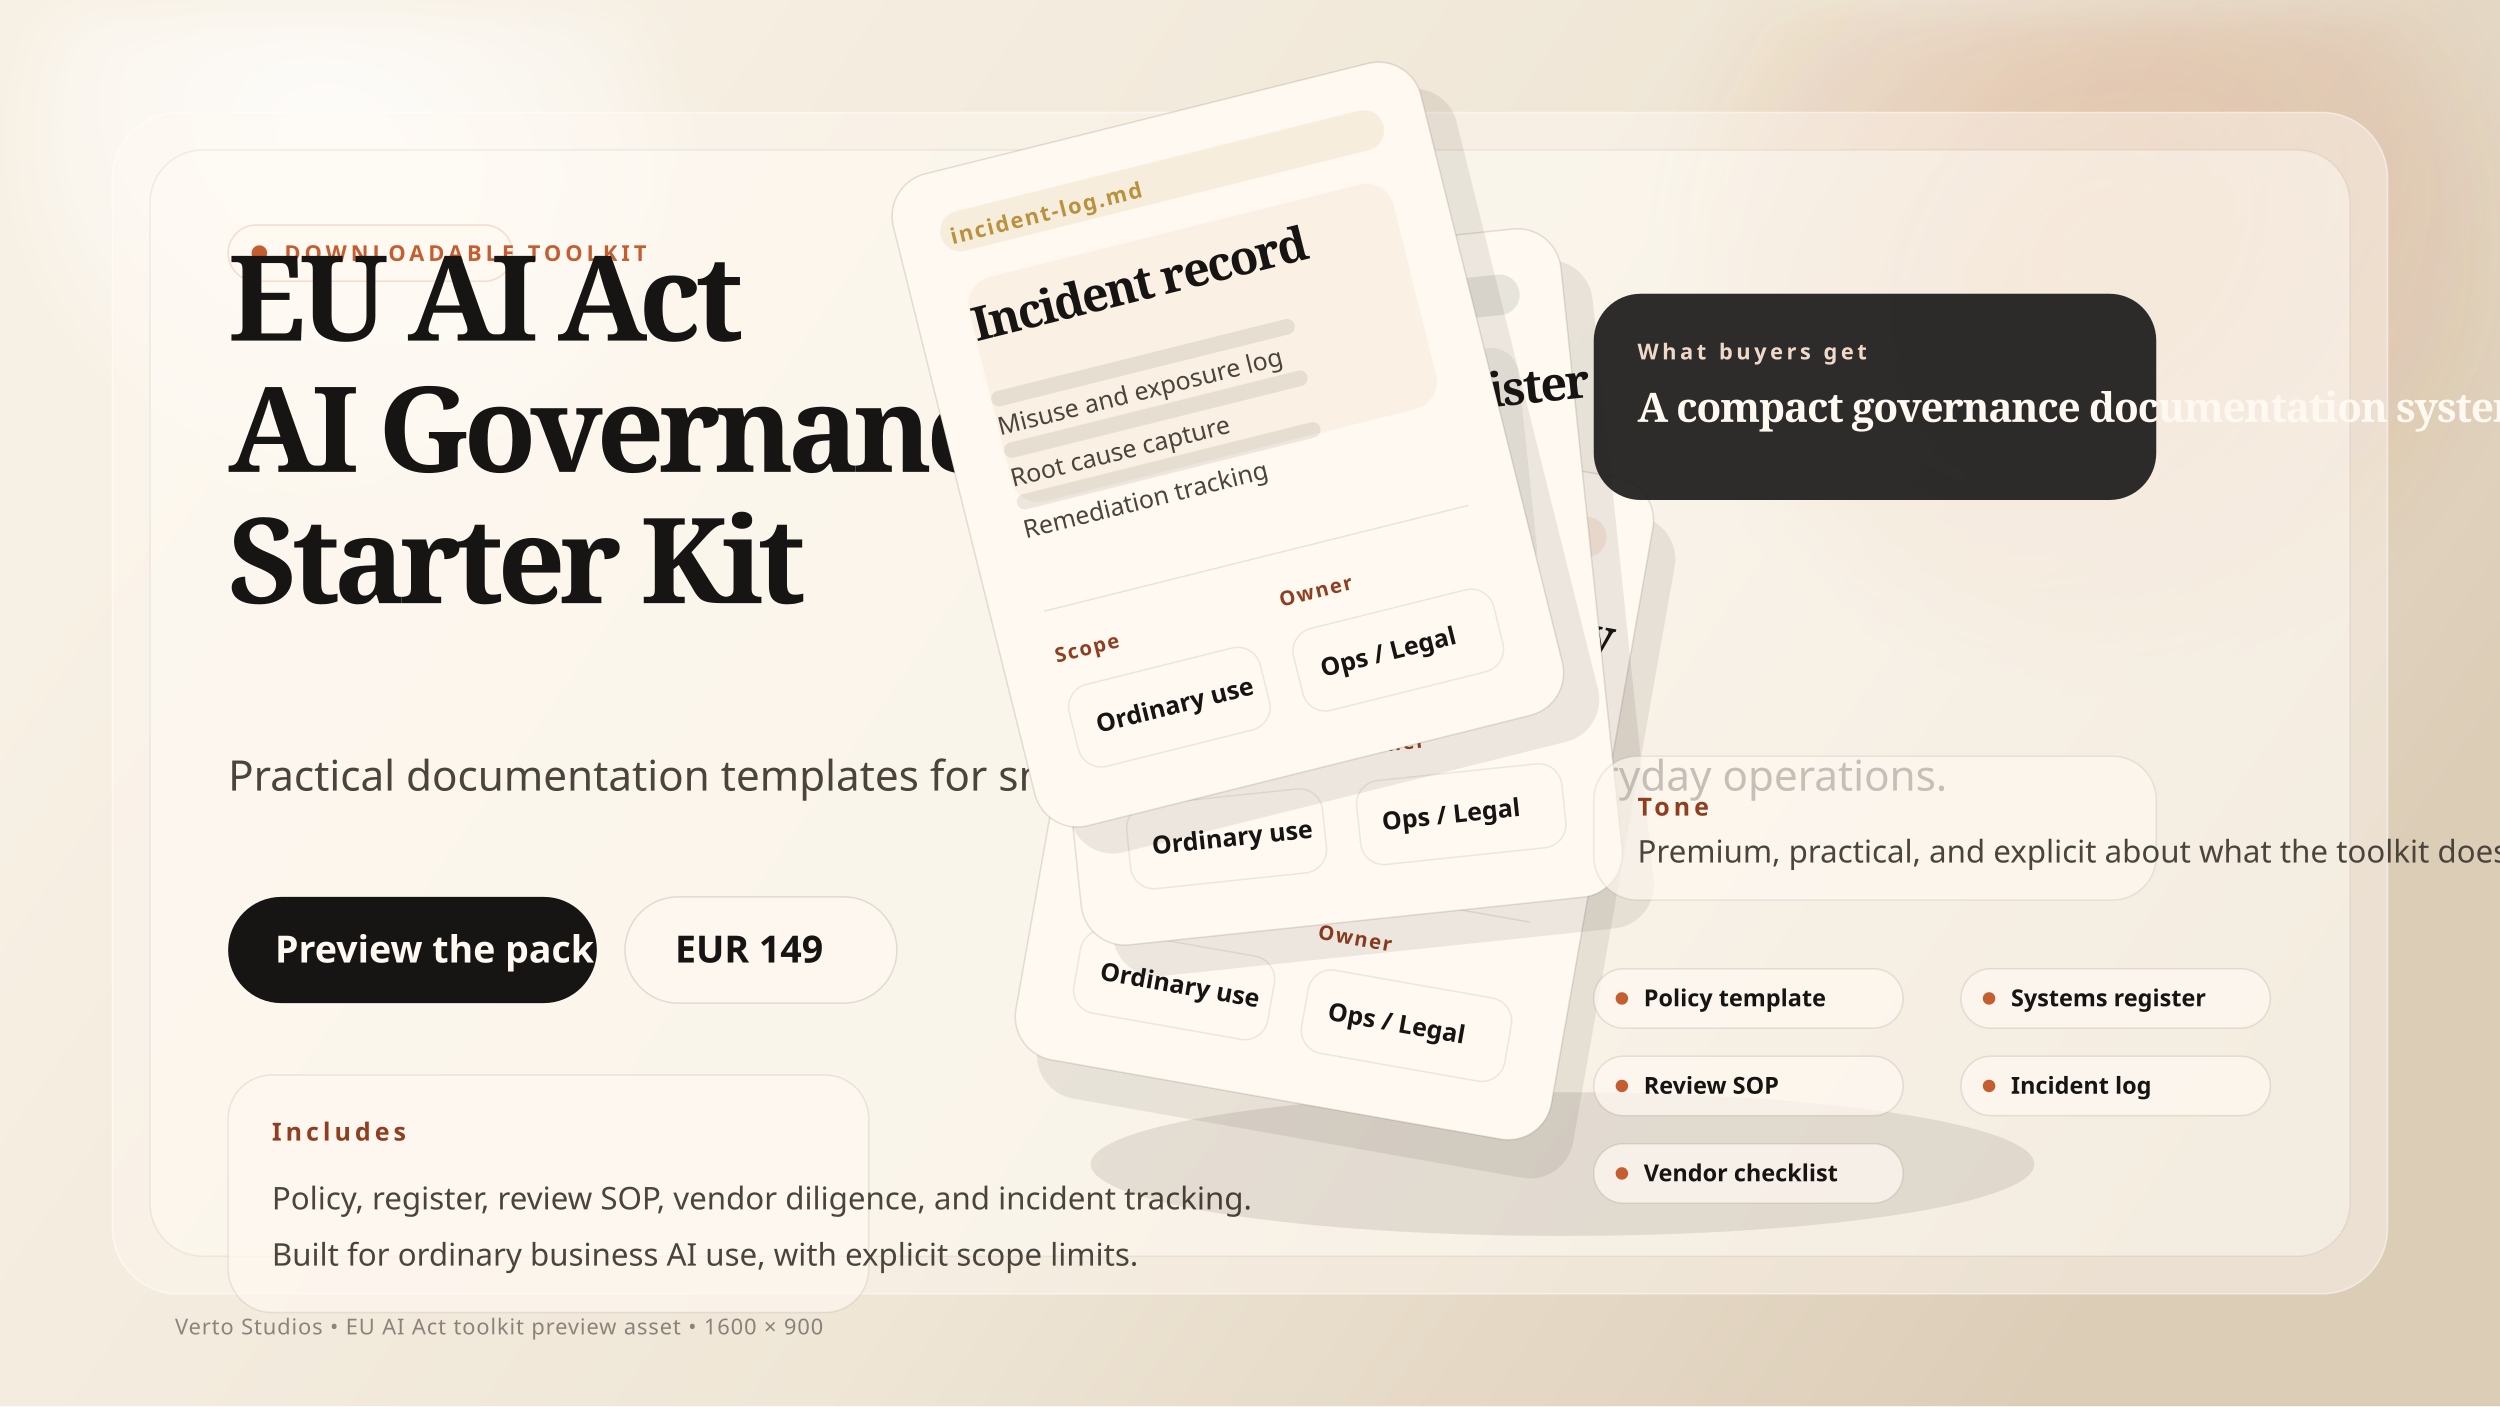
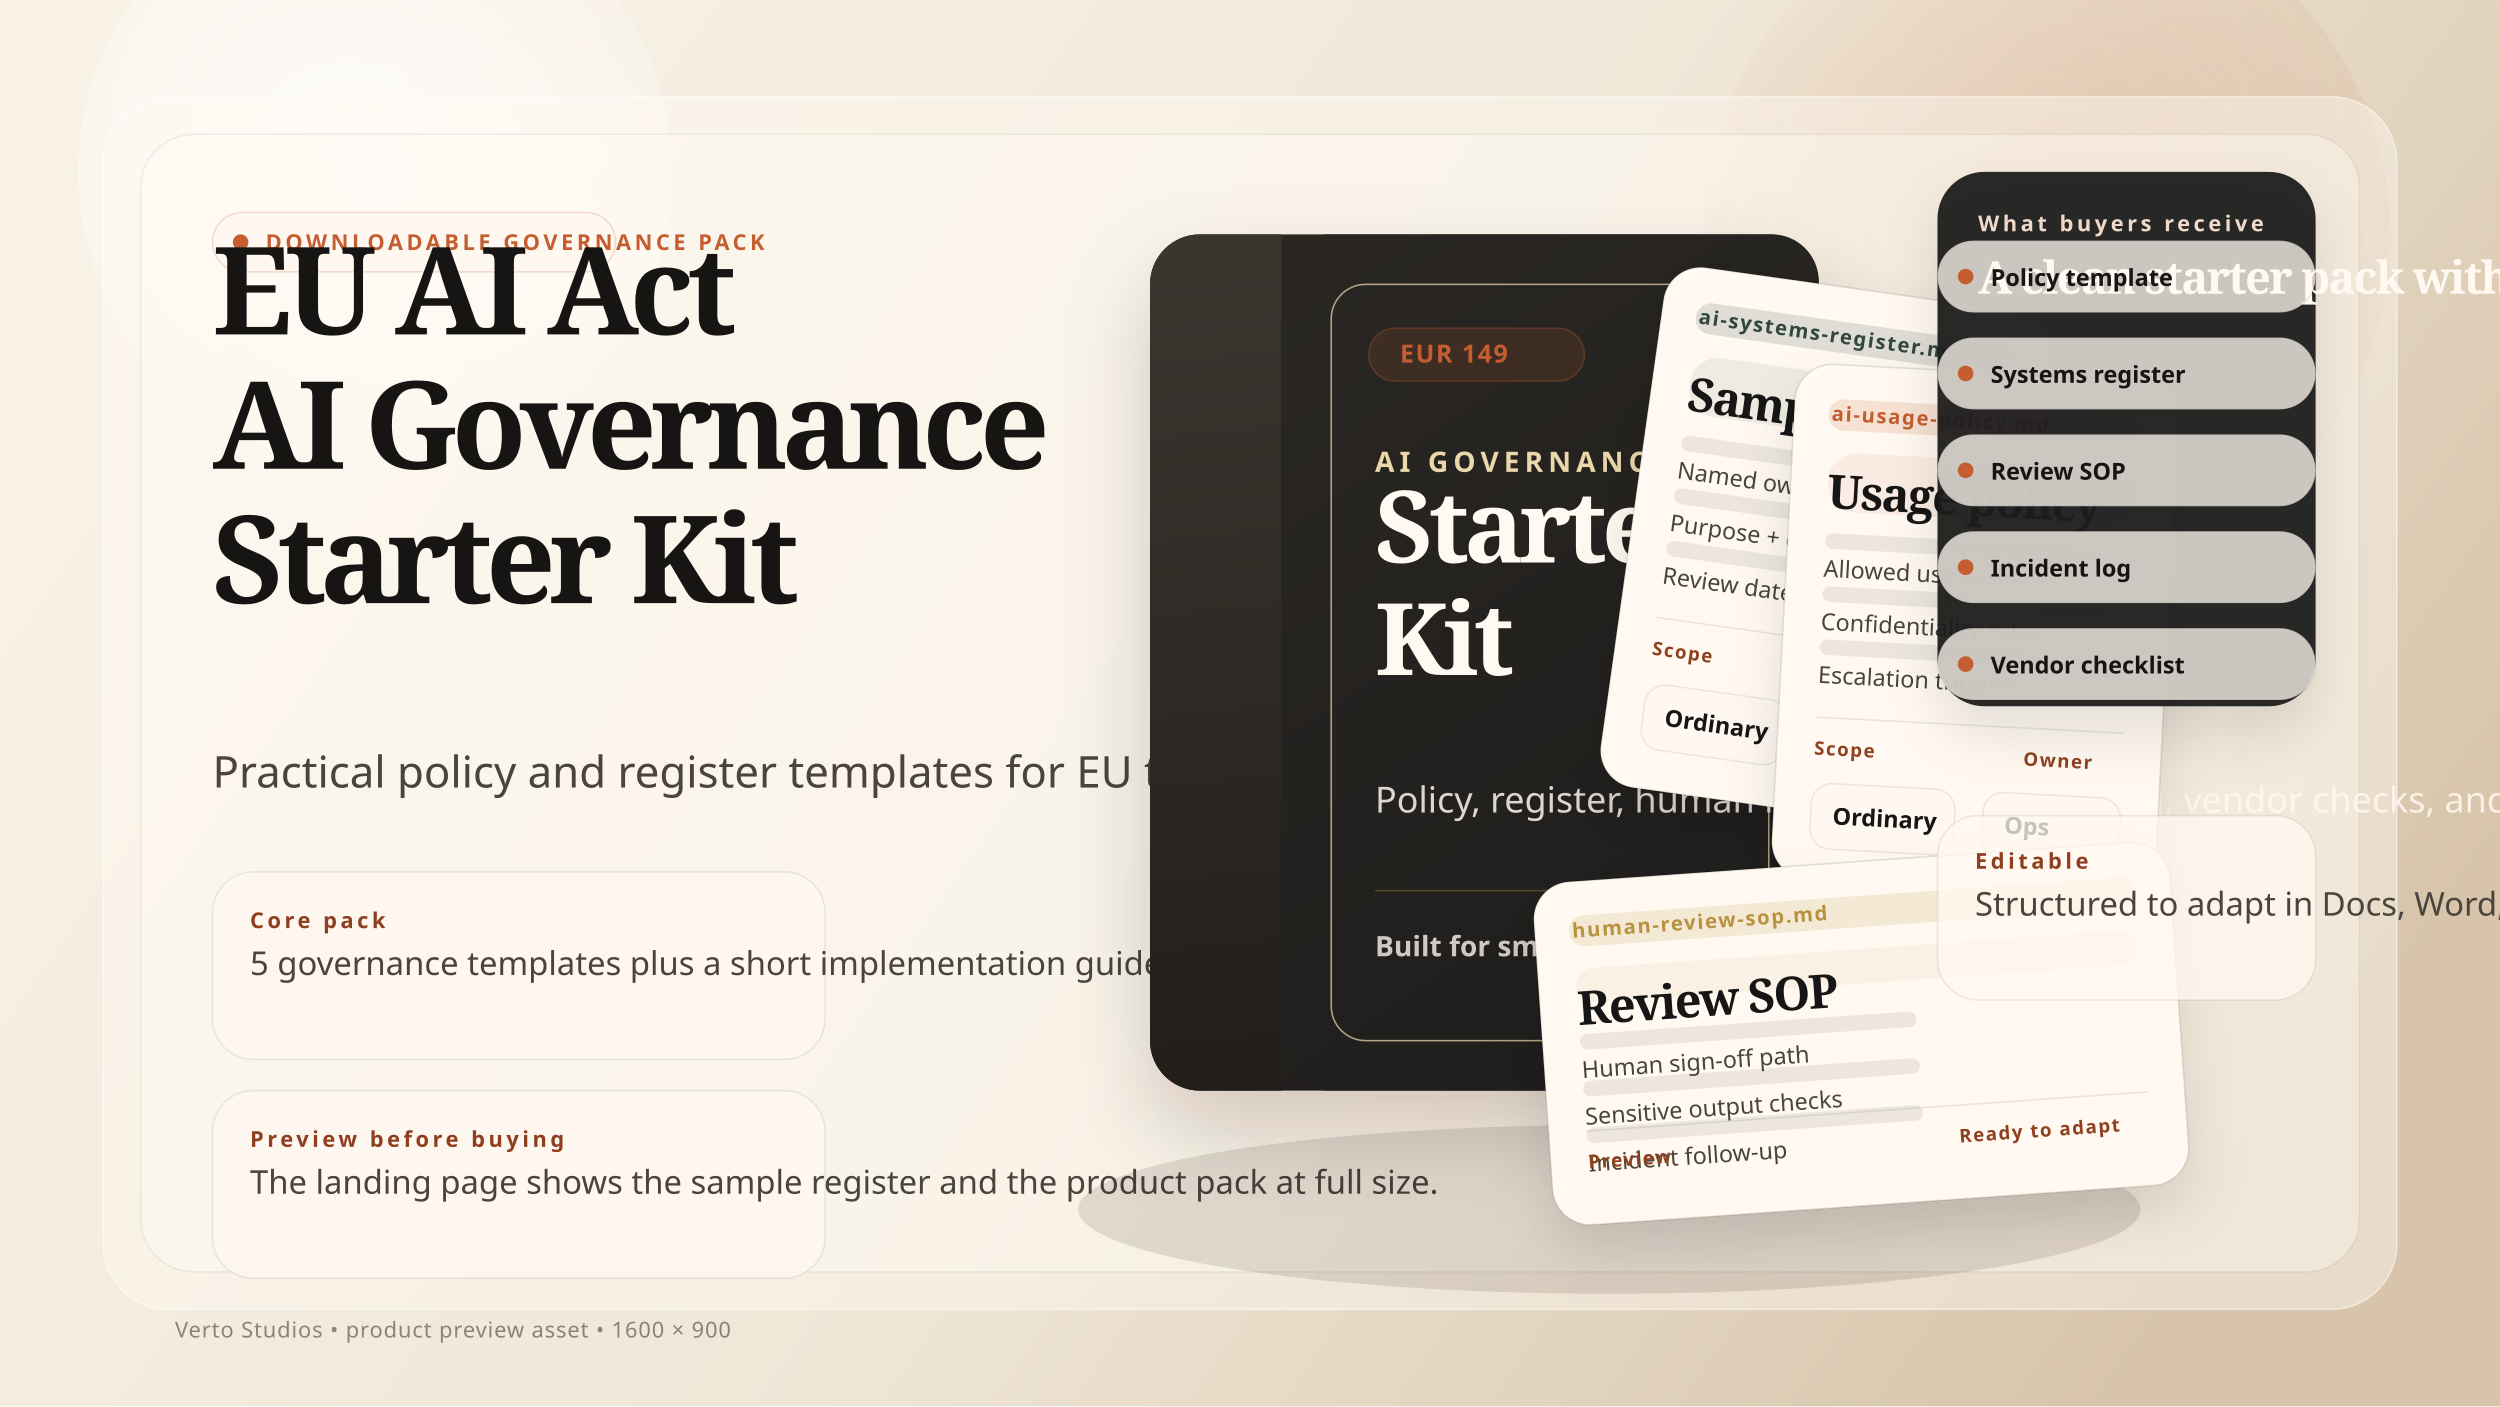
<svg xmlns="http://www.w3.org/2000/svg" width="1600" height="900" viewBox="0 0 1600 900" fill="none">
  <defs>
-     <linearGradient id="bgGradient" x1="240" y1="80" x2="1340" y2="840" gradientUnits="userSpaceOnUse">
-       <stop offset="0" stop-color="#F7F0E4" />
+     <linearGradient id="bgGradient" x1="220" y1="50" x2="1380" y2="860" gradientUnits="userSpaceOnUse">
+       <stop offset="0" stop-color="#f8f1e6" />
      <stop offset="0.52" stop-color="#efe6d6" />
-       <stop offset="1" stop-color="#dccdb7" />
+       <stop offset="1" stop-color="#d7c4aa" />
    </linearGradient>
-     <radialGradient id="haloOne" cx="0" cy="0" r="1" gradientUnits="userSpaceOnUse" gradientTransform="translate(1340 160) rotate(136) scale(420 320)">
-       <stop stop-color="rgba(196,93,47,0.22)" />
-       <stop offset="1" stop-color="rgba(196,93,47,0)" />
+     <linearGradient id="coverGradient" x1="780" y1="140" x2="1170" y2="730" gradientUnits="userSpaceOnUse">
+       <stop offset="0" stop-color="#2a2723" />
+       <stop offset="1" stop-color="#1d1c1b" />
+     </linearGradient>
+     <linearGradient id="spineGradient" x1="714" y1="180" x2="772" y2="720" gradientUnits="userSpaceOnUse">
+       <stop offset="0" stop-color="#3a352f" />
+       <stop offset="1" stop-color="#201d19" />
+     </linearGradient>
+     <radialGradient id="haloWarm" cx="0" cy="0" r="1" gradientUnits="userSpaceOnUse" gradientTransform="translate(1310 150) rotate(139) scale(360 280)">
+       <stop stop-color="#c45d2f" stop-opacity="0.17" />
+       <stop offset="1" stop-color="#c45d2f" stop-opacity="0" />
    </radialGradient>
-     <radialGradient id="haloTwo" cx="0" cy="0" r="1" gradientUnits="userSpaceOnUse" gradientTransform="translate(220 96) rotate(32) scale(360 260)">
-       <stop stop-color="rgba(255,255,255,0.82)" />
-       <stop offset="1" stop-color="rgba(255,255,255,0)" />
+     <radialGradient id="haloLight" cx="0" cy="0" r="1" gradientUnits="userSpaceOnUse" gradientTransform="translate(240 110) rotate(30) scale(320 250)">
+       <stop stop-color="#ffffff" stop-opacity="0.82" />
+       <stop offset="1" stop-color="#ffffff" stop-opacity="0" />
    </radialGradient>
-     <filter id="blurGlow" x="-20%" y="-20%" width="140%" height="140%">
-       <feGaussianBlur stdDeviation="20" />
+     <filter id="shadowLg" x="-20%" y="-20%" width="140%" height="160%">
+       <feDropShadow dx="0" dy="26" stdDeviation="28" flood-color="#261a10" flood-opacity="0.18" />
+     </filter>
+     <filter id="shadowSoft" x="-20%" y="-20%" width="150%" height="170%">
+       <feDropShadow dx="0" dy="18" stdDeviation="18" flood-color="#261a10" flood-opacity="0.12" />
    </filter>
  </defs>
  <rect width="1600" height="900" fill="url(#bgGradient)" />
-   <circle cx="1340" cy="160" r="250" fill="url(#haloOne)" filter="url(#blurGlow)" />
-   <circle cx="220" cy="96" r="200" fill="url(#haloTwo)" filter="url(#blurGlow)" />
-   <rect x="72" y="72" width="1456" height="756" rx="42" fill="rgba(255,249,241,0.44)" stroke="rgba(255,255,255,0.5)" />
-   <rect x="96" y="96" width="1408" height="708" rx="34" fill="rgba(255,252,246,0.42)" stroke="rgba(23,21,19,0.06)" />
-   <g transform="translate(146 144)">
-     <rect width="182" height="36" rx="18" fill="rgba(255,249,241,0.78)" stroke="rgba(196,93,47,0.18)" />
-     <circle cx="20" cy="18" r="5" fill="#c45d2f" />
-     <text x="36" y="23" class="eyebrow">DOWNLOADABLE TOOLKIT</text>
-   </g>
-   <g transform="translate(146 218)">
+   <circle cx="1310" cy="150" r="220" fill="url(#haloWarm)" />
+   <circle cx="240" cy="110" r="190" fill="url(#haloLight)" />
+   <rect x="66" y="62" width="1468" height="776" rx="42" fill="rgba(255,250,244,0.42)" stroke="rgba(255,255,255,0.52)" />
+   <rect x="90" y="86" width="1420" height="728" rx="34" fill="rgba(255,252,246,0.36)" stroke="rgba(23,21,19,0.06)" />
+   <g transform="translate(136 136)">
+     <rect width="258" height="38" rx="19" fill="rgba(255,249,241,0.84)" stroke="rgba(196,93,47,0.20)" />
+     <circle cx="18" cy="19" r="5" fill="#c45d2f" />
+     <text x="34" y="24" class="eyebrow">DOWNLOADABLE GOVERNANCE PACK</text>
+   </g>
+   <g transform="translate(136 214)">
    <text x="0" y="0" class="title">
      <tspan x="0" dy="0" class="title">EU AI Act</tspan>
-       <tspan x="0" dy="84" class="title">AI Governance</tspan>
-       <tspan x="0" dy="84" class="title">Starter Kit</tspan>
+       <tspan x="0" dy="86" class="title">AI Governance</tspan>
+       <tspan x="0" dy="86" class="title">Starter Kit</tspan>
    </text>
-     <text x="0" y="288" class="subtitle">Practical documentation templates for small EU teams using AI in everyday operations.</text>
-     <g transform="translate(0 356)">
-       <rect width="236" height="68" rx="34" fill="#171513" />
-       <text x="30" y="42" class="cta-primary">Preview the pack</text>
-       <rect x="254" width="174" height="68" rx="34" fill="rgba(255,249,241,0.64)" stroke="rgba(23,21,19,0.12)" />
-       <text x="286" y="42" class="cta-secondary">EUR 149</text>
-     </g>
-     <g transform="translate(0 470)">
-       <rect width="410" height="152" rx="28" fill="rgba(255,249,241,0.68)" stroke="rgba(23,21,19,0.08)" />
-       <text x="28" y="42" class="meta-label">Includes</text>
-       <text x="28" y="86" class="meta-copy">Policy, register, review SOP, vendor diligence, and incident tracking.</text>
-       <text x="28" y="122" class="meta-copy">Built for ordinary business AI use, with explicit scope limits.</text>
-     </g>
+     <text x="0" y="290" class="subtitle">Practical policy and register templates for EU teams already using AI in everyday operations.</text>
+   </g>
+   <g transform="translate(136 558)">
+     <rect width="392" height="120" rx="26" fill="rgba(255,249,241,0.72)" stroke="rgba(23,21,19,0.08)" />
+     <text x="24" y="36" class="meta-label">Core pack</text>
+     <text x="24" y="66" class="summary-copy">5 governance templates plus a short implementation guide for week-one rollout.</text>
+   </g>
+   <g transform="translate(136 698)">
+     <rect width="392" height="120" rx="26" fill="rgba(255,249,241,0.72)" stroke="rgba(23,21,19,0.08)" />
+     <text x="24" y="36" class="meta-label">Preview before buying</text>
+     <text x="24" y="66" class="summary-copy">The landing page shows the sample register and the product pack at full size.</text>
  </g>
  <g>
-     <ellipse cx="1000" cy="745" rx="302" ry="46" fill="rgba(36,24,12,0.10)" />
-     <g transform="translate(720 250) rotate(10)">
-       <rect x="18" y="22" width="348" height="430" rx="28" fill="rgba(36,24,12,0.08)" />
-       <rect width="348" height="430" rx="28" fill="#fff9f1" stroke="rgba(23,21,19,0.12)" />
-       <rect x="28" y="28" width="292" height="26" rx="13" fill="#c45d2f" opacity="0.12" />
-       <rect x="34" y="74" width="280" height="148" rx="18" fill="#c45d2f" opacity="0.08" />
-       <text x="34" y="48" class="doc-chip" fill="#c45d2f">AI-usage-policy.md</text>
-       <text x="34" y="112" class="doc-title">Internal AI use policy</text>
-       <g transform="translate(34 146)">
-         <rect width="200" height="10" rx="5" fill="rgba(23,21,19,0.08)" />
-         <text x="0" y="28" class="doc-copy">Approved uses</text>
-       </g>
-       <g transform="translate(34 180)">
-         <rect width="200" height="10" rx="5" fill="rgba(23,21,19,0.08)" />
-         <text x="0" y="28" class="doc-copy">Confidentiality boundaries</text>
-       </g>
-       <g transform="translate(34 214)">
-         <rect width="200" height="10" rx="5" fill="rgba(23,21,19,0.08)" />
-         <text x="0" y="28" class="doc-copy">Human review requirements</text>
-       </g>
-       <line x1="34" y1="290" x2="314" y2="290" stroke="rgba(23,21,19,0.09)" />
-       <text x="34" y="324" class="doc-micro">Scope</text>
-       <text x="182" y="324" class="doc-micro">Owner</text>
-       <rect x="34" y="342" width="126" height="54" rx="15" fill="rgba(255,249,241,0.8)" stroke="rgba(23,21,19,0.08)" />
-       <rect x="182" y="342" width="132" height="54" rx="15" fill="rgba(255,249,241,0.8)" stroke="rgba(23,21,19,0.08)" />
-       <text x="49" y="374" class="doc-data">Ordinary use</text>
-       <text x="197" y="374" class="doc-data">Ops / Legal</text>
-     </g>
-     <g transform="translate(650 180) rotate(-6)">
-       <rect x="18" y="22" width="348" height="430" rx="28" fill="rgba(36,24,12,0.08)" />
-       <rect width="348" height="430" rx="28" fill="#fff9f1" stroke="rgba(23,21,19,0.12)" />
-       <rect x="28" y="28" width="292" height="26" rx="13" fill="#31473f" opacity="0.12" />
-       <rect x="34" y="74" width="280" height="148" rx="18" fill="#31473f" opacity="0.08" />
-       <text x="34" y="48" class="doc-chip" fill="#31473f">ai-systems-register.md</text>
-       <text x="34" y="112" class="doc-title">Tool inventory register</text>
-       <g transform="translate(34 146)">
-         <rect width="200" height="10" rx="5" fill="rgba(23,21,19,0.08)" />
-         <text x="0" y="28" class="doc-copy">Owner and purpose</text>
-       </g>
-       <g transform="translate(34 180)">
-         <rect width="200" height="10" rx="5" fill="rgba(23,21,19,0.08)" />
-         <text x="0" y="28" class="doc-copy">Data sensitivity</text>
-       </g>
-       <g transform="translate(34 214)">
-         <rect width="200" height="10" rx="5" fill="rgba(23,21,19,0.08)" />
-         <text x="0" y="28" class="doc-copy">Review cadence</text>
-       </g>
-       <line x1="34" y1="290" x2="314" y2="290" stroke="rgba(23,21,19,0.09)" />
-       <text x="34" y="324" class="doc-micro">Scope</text>
-       <text x="182" y="324" class="doc-micro">Owner</text>
-       <rect x="34" y="342" width="126" height="54" rx="15" fill="rgba(255,249,241,0.8)" stroke="rgba(23,21,19,0.08)" />
-       <rect x="182" y="342" width="132" height="54" rx="15" fill="rgba(255,249,241,0.8)" stroke="rgba(23,21,19,0.08)" />
-       <text x="49" y="374" class="doc-data">Ordinary use</text>
-       <text x="197" y="374" class="doc-data">Ops / Legal</text>
-     </g>
-     <g transform="translate(565 118) rotate(-14)">
-       <rect x="18" y="22" width="348" height="430" rx="28" fill="rgba(36,24,12,0.08)" />
-       <rect width="348" height="430" rx="28" fill="#fff9f1" stroke="rgba(23,21,19,0.12)" />
-       <rect x="28" y="28" width="292" height="26" rx="13" fill="#b9923f" opacity="0.12" />
-       <rect x="34" y="74" width="280" height="148" rx="18" fill="#b9923f" opacity="0.08" />
-       <text x="34" y="48" class="doc-chip" fill="#b9923f">incident-log.md</text>
-       <text x="34" y="112" class="doc-title">Incident record</text>
-       <g transform="translate(34 146)">
-         <rect width="200" height="10" rx="5" fill="rgba(23,21,19,0.08)" />
-         <text x="0" y="28" class="doc-copy">Misuse and exposure log</text>
-       </g>
-       <g transform="translate(34 180)">
-         <rect width="200" height="10" rx="5" fill="rgba(23,21,19,0.08)" />
-         <text x="0" y="28" class="doc-copy">Root cause capture</text>
-       </g>
-       <g transform="translate(34 214)">
-         <rect width="200" height="10" rx="5" fill="rgba(23,21,19,0.08)" />
-         <text x="0" y="28" class="doc-copy">Remediation tracking</text>
-       </g>
-       <line x1="34" y1="290" x2="314" y2="290" stroke="rgba(23,21,19,0.09)" />
-       <text x="34" y="324" class="doc-micro">Scope</text>
-       <text x="182" y="324" class="doc-micro">Owner</text>
-       <rect x="34" y="342" width="126" height="54" rx="15" fill="rgba(255,249,241,0.8)" stroke="rgba(23,21,19,0.08)" />
-       <rect x="182" y="342" width="132" height="54" rx="15" fill="rgba(255,249,241,0.8)" stroke="rgba(23,21,19,0.08)" />
-       <text x="49" y="374" class="doc-data">Ordinary use</text>
-       <text x="197" y="374" class="doc-data">Ops / Legal</text>
-     </g>
-   </g>
-   <g transform="translate(1020 188)">
-     <rect width="360" height="132" rx="30" fill="rgba(29,28,27,0.92)" />
-     <text x="28" y="42" class="panel-label">What buyers get</text>
-     <text x="28" y="82" class="panel-copy">A compact governance documentation system for small EU teams already using AI.</text>
-   </g>
-   <g transform="translate(1020 620)">
-     <rect width="198" height="38" rx="19" fill="rgba(255,249,241,0.72)" stroke="rgba(23,21,19,0.1)" />
-     <circle cx="18" cy="19" r="4" fill="#c45d2f" />
-     <text x="32" y="24" class="badge-text">Policy template</text>
-   </g>
-   <g transform="translate(1255 620)">
-     <rect width="198" height="38" rx="19" fill="rgba(255,249,241,0.72)" stroke="rgba(23,21,19,0.1)" />
-     <circle cx="18" cy="19" r="4" fill="#c45d2f" />
-     <text x="32" y="24" class="badge-text">Systems register</text>
-   </g>
-   <g transform="translate(1020 676)">
-     <rect width="198" height="38" rx="19" fill="rgba(255,249,241,0.72)" stroke="rgba(23,21,19,0.1)" />
-     <circle cx="18" cy="19" r="4" fill="#c45d2f" />
-     <text x="32" y="24" class="badge-text">Review SOP</text>
-   </g>
-   <g transform="translate(1255 676)">
-     <rect width="198" height="38" rx="19" fill="rgba(255,249,241,0.72)" stroke="rgba(23,21,19,0.1)" />
-     <circle cx="18" cy="19" r="4" fill="#c45d2f" />
-     <text x="32" y="24" class="badge-text">Incident log</text>
-   </g>
-   <g transform="translate(1020 732)">
-     <rect width="198" height="38" rx="19" fill="rgba(255,249,241,0.72)" stroke="rgba(23,21,19,0.1)" />
-     <circle cx="18" cy="19" r="4" fill="#c45d2f" />
-     <text x="32" y="24" class="badge-text">Vendor checklist</text>
-   </g>
-   <g transform="translate(1020 484)">
-     <rect width="360" height="92" rx="28" fill="rgba(255,249,241,0.68)" stroke="rgba(23,21,19,0.08)" />
-     <text x="28" y="38" class="meta-label">Tone</text>
-     <text x="28" y="68" class="meta-copy">Premium, practical, and explicit about what the toolkit does not claim.</text>
-   </g>
-   <text x="112" y="854" class="footer-copy">Verto Studios • EU AI Act toolkit preview asset • 1600 × 900</text>
+     <ellipse cx="1030" cy="774" rx="340" ry="54" fill="rgba(36,24,12,0.12)" />
+     <rect x="736" y="150" width="428" height="548" rx="32" fill="url(#coverGradient)" filter="url(#shadowLg)" />
+     <path d="M736 182C736 164.327 750.327 150 768 150H820V698H768C750.327 698 736 683.673 736 666V182Z" fill="url(#spineGradient)" />
+     <rect x="820" y="150" width="344" height="548" rx="30" fill="url(#coverGradient)" />
+     <rect x="852" y="182" width="280" height="484" rx="22" fill="none" stroke="#ead8ab" stroke-opacity="0.72" />
+     <rect x="876" y="210" width="138" height="34" rx="17" fill="rgba(196,93,47,0.14)" stroke="rgba(196,93,47,0.30)" />
+     <text x="896" y="232" class="cover-chip">EUR 149</text>
+     <text x="880" y="302" class="cover-kicker">AI GOVERNANCE</text>
+     <text x="880" y="360" class="cover-title">
+       <tspan x="880" dy="0" class="cover-title">Starter</tspan>
+       <tspan x="880" dy="72" class="cover-title">Kit</tspan>
+     </text>
+     <text x="880" y="520" class="cover-copy">Policy, register, human review SOP, incident log, vendor checks, and implementation notes.</text>
+     <line x1="880" y1="570" x2="1108" y2="570" stroke="#b9923f" stroke-opacity="0.34" />
+     <text x="880" y="612" class="cover-footer">Built for small EU teams already using AI</text>
+   </g>
+   <g transform="translate(1068 168) rotate(8)" filter="url(#shadowSoft)">
+     <rect width="250" height="336" rx="24" fill="#fff9f1" stroke="rgba(23,21,19,0.12)" />
+     <rect x="22" y="22" width="206" height="20" rx="10" fill="#31473f" opacity="0.16" />
+     <rect x="24" y="56" width="202" height="38" rx="18" fill="#31473f" opacity="0.08" />
+     <text x="24" y="36" class="doc-chip" fill="#31473f">ai-systems-register.md</text>
+     <text x="24" y="92" class="doc-title">Sample register</text>
+     <g transform="translate(24 108)">
+       <rect width="180" height="10" rx="5" fill="rgba(23,21,19,0.08)" />
+       <text x="0" y="28" class="doc-copy">Named owner</text>
+     </g>
+     <g transform="translate(24 142)">
+       <rect width="180" height="10" rx="5" fill="rgba(23,21,19,0.08)" />
+       <text x="0" y="28" class="doc-copy">Purpose + data categories</text>
+     </g>
+     <g transform="translate(24 176)">
+       <rect width="180" height="10" rx="5" fill="rgba(23,21,19,0.08)" />
+       <text x="0" y="28" class="doc-copy">Review date + controls</text>
+     </g>
+     <line x1="24" y1="226" x2="226" y2="226" stroke="rgba(23,21,19,0.09)" />
+     <text x="24" y="250" class="doc-micro">Scope</text>
+     <text x="162" y="250" class="doc-micro">Owner</text>
+     <rect x="24" y="268" width="92" height="42" rx="13" fill="rgba(255,249,241,0.9)" stroke="rgba(23,21,19,0.08)" />
+     <rect x="138" y="268" width="88" height="42" rx="13" fill="rgba(255,249,241,0.9)" stroke="rgba(23,21,19,0.08)" />
+     <text x="38" y="294" class="doc-data">Ordinary</text>
+     <text x="152" y="294" class="doc-data">Ops</text>
+   </g>
+   <g transform="translate(1150 232) rotate(3)" filter="url(#shadowSoft)">
+     <rect width="246" height="330" rx="24" fill="#fff9f1" stroke="rgba(23,21,19,0.12)" />
+     <rect x="22" y="22" width="202" height="20" rx="10" fill="#c45d2f" opacity="0.16" />
+     <rect x="24" y="56" width="198" height="38" rx="18" fill="#c45d2f" opacity="0.08" />
+     <text x="24" y="36" class="doc-chip" fill="#c45d2f">ai-usage-policy.md</text>
+     <text x="24" y="92" class="doc-title">Usage policy</text>
+     <g transform="translate(24 108)">
+       <rect width="180" height="10" rx="5" fill="rgba(23,21,19,0.08)" />
+       <text x="0" y="28" class="doc-copy">Allowed use cases</text>
+     </g>
+     <g transform="translate(24 142)">
+       <rect width="180" height="10" rx="5" fill="rgba(23,21,19,0.08)" />
+       <text x="0" y="28" class="doc-copy">Confidentiality rules</text>
+     </g>
+     <g transform="translate(24 176)">
+       <rect width="180" height="10" rx="5" fill="rgba(23,21,19,0.08)" />
+       <text x="0" y="28" class="doc-copy">Escalation triggers</text>
+     </g>
+     <line x1="24" y1="226" x2="222" y2="226" stroke="rgba(23,21,19,0.09)" />
+     <text x="24" y="250" class="doc-micro">Scope</text>
+     <text x="158" y="250" class="doc-micro">Owner</text>
+     <rect x="24" y="268" width="92" height="42" rx="13" fill="rgba(255,249,241,0.9)" stroke="rgba(23,21,19,0.08)" />
+     <rect x="134" y="268" width="88" height="42" rx="13" fill="rgba(255,249,241,0.9)" stroke="rgba(23,21,19,0.08)" />
+     <text x="38" y="294" class="doc-data">Ordinary</text>
+     <text x="148" y="294" class="doc-data">Ops</text>
+   </g>
+   <g transform="translate(980 566) rotate(-4)" filter="url(#shadowSoft)">
+     <rect width="408" height="220" rx="24" fill="#fff9f1" stroke="rgba(23,21,19,0.12)" />
+     <rect x="22" y="22" width="364" height="20" rx="10" fill="#b9923f" opacity="0.16" />
+     <rect x="24" y="56" width="360" height="22" rx="11" fill="#b9923f" opacity="0.08" />
+     <text x="24" y="36" class="doc-chip" fill="#b9923f">human-review-sop.md</text>
+     <text x="24" y="92" class="doc-title">Review SOP</text>
+     <g transform="translate(24 98)">
+       <rect width="216" height="10" rx="5" fill="rgba(23,21,19,0.08)" />
+       <text x="0" y="28" class="doc-copy">Human sign-off path</text>
+     </g>
+     <g transform="translate(24 128)">
+       <rect width="216" height="10" rx="5" fill="rgba(23,21,19,0.08)" />
+       <text x="0" y="28" class="doc-copy">Sensitive output checks</text>
+     </g>
+     <g transform="translate(24 158)">
+       <rect width="216" height="10" rx="5" fill="rgba(23,21,19,0.08)" />
+       <text x="0" y="28" class="doc-copy">Incident follow-up</text>
+     </g>
+     <line x1="24" y1="160" x2="384" y2="160" stroke="rgba(23,21,19,0.09)" />
+     <text x="24" y="184" class="doc-micro">Preview</text>
+     <text x="262" y="184" class="doc-micro">Ready to adapt</text>
+   </g>
+   <g transform="translate(1240 110)">
+     <rect width="242" height="342" rx="30" fill="rgba(29,28,27,0.94)" filter="url(#shadowSoft)" />
+     <text x="26" y="38" class="panel-label">What buyers receive</text>
+     <text x="26" y="78" class="panel-copy">A clean starter pack with policy, systems register, human review SOP, incident log, vendor checklist, and a short implementation guide.</text>
+   </g>
+   <g transform="translate(1240 154)">
+     <rect width="242" height="46" rx="23" fill="rgba(255,249,241,0.76)" stroke="rgba(23,21,19,0.10)" />
+     <circle cx="18" cy="23" r="5" fill="#c45d2f" />
+     <text x="34" y="29" class="badge-text">Policy template</text>
+   </g>
+   <g transform="translate(1240 216)">
+     <rect width="242" height="46" rx="23" fill="rgba(255,249,241,0.76)" stroke="rgba(23,21,19,0.10)" />
+     <circle cx="18" cy="23" r="5" fill="#c45d2f" />
+     <text x="34" y="29" class="badge-text">Systems register</text>
+   </g>
+   <g transform="translate(1240 278)">
+     <rect width="242" height="46" rx="23" fill="rgba(255,249,241,0.76)" stroke="rgba(23,21,19,0.10)" />
+     <circle cx="18" cy="23" r="5" fill="#c45d2f" />
+     <text x="34" y="29" class="badge-text">Review SOP</text>
+   </g>
+   <g transform="translate(1240 340)">
+     <rect width="242" height="46" rx="23" fill="rgba(255,249,241,0.76)" stroke="rgba(23,21,19,0.10)" />
+     <circle cx="18" cy="23" r="5" fill="#c45d2f" />
+     <text x="34" y="29" class="badge-text">Incident log</text>
+   </g>
+   <g transform="translate(1240 402)">
+     <rect width="242" height="46" rx="23" fill="rgba(255,249,241,0.76)" stroke="rgba(23,21,19,0.10)" />
+     <circle cx="18" cy="23" r="5" fill="#c45d2f" />
+     <text x="34" y="29" class="badge-text">Vendor checklist</text>
+   </g>
+   <g transform="translate(1240 522)">
+     <rect width="242" height="118" rx="26" fill="rgba(255,249,241,0.76)" stroke="rgba(23,21,19,0.08)" />
+     <text x="24" y="34" class="meta-label">Editable</text>
+     <text x="24" y="64" class="summary-copy">Structured to adapt in Docs, Word, Notion, Excel, or Sheets.</text>
+   </g>
+   <text x="112" y="856" class="footer-copy">Verto Studios • product preview asset • 1600 × 900</text>
  <style>
    .eyebrow {
-       font-family: sans-serif;
+       font-family: Verdana, sans-serif;
      font-size: 14px;
      font-weight: 700;
-       letter-spacing: 0.18em;
+       letter-spacing: 0.16em;
      fill: #c45d2f;
    }
    .title {
-       font-family: serif;
-       font-size: 76px;
-       font-weight: 700;
-       letter-spacing: -0.05em;
+       font-family: Georgia, serif;
+       font-size: 78px;
+       font-weight: 700;
+       letter-spacing: -0.055em;
      fill: #171513;
    }
    .subtitle {
-       font-family: sans-serif;
-       font-size: 27px;
+       font-family: Verdana, sans-serif;
+       font-size: 28px;
      font-weight: 500;
      fill: #4a443c;
    }
-     .cta-primary {
-       font-family: sans-serif;
-       font-size: 24px;
-       font-weight: 700;
-       fill: #fff9f1;
-     }
-     .cta-secondary {
-       font-family: sans-serif;
-       font-size: 24px;
-       font-weight: 700;
-       fill: #171513;
-     }
    .meta-label {
-       font-family: sans-serif;
-       font-size: 16px;
+       font-family: Verdana, sans-serif;
+       font-size: 14px;
      font-weight: 700;
      letter-spacing: 0.16em;
      text-transform: uppercase;
      fill: #8f3f1f;
    }
-     .meta-copy {
-       font-family: sans-serif;
-       font-size: 20px;
+     .summary-copy {
+       font-family: Verdana, sans-serif;
+       font-size: 21px;
      font-weight: 500;
      fill: #4a443c;
    }
+     .cover-chip {
+       font-family: Verdana, sans-serif;
+       font-size: 16px;
+       font-weight: 700;
+       letter-spacing: 0.06em;
+       fill: #c45d2f;
+     }
+     .cover-kicker {
+       font-family: Verdana, sans-serif;
+       font-size: 18px;
+       font-weight: 700;
+       letter-spacing: 0.18em;
+       fill: #ead8ab;
+     }
+     .cover-title {
+       font-family: Georgia, serif;
+       font-size: 64px;
+       font-weight: 700;
+       letter-spacing: -0.05em;
+       fill: #fff9f1;
+     }
+     .cover-copy {
+       font-family: Verdana, sans-serif;
+       font-size: 23px;
+       font-weight: 500;
+       fill: rgba(255,249,241,0.84);
+     }
+     .cover-footer {
+       font-family: Verdana, sans-serif;
+       font-size: 18px;
+       font-weight: 600;
+       fill: rgba(255,249,241,0.78);
+     }
    .panel-label {
-       font-family: sans-serif;
+       font-family: Verdana, sans-serif;
      font-size: 14px;
      font-weight: 700;
      letter-spacing: 0.16em;
      text-transform: uppercase;
-       fill: #F0D9C9;
+       fill: #f0d9c9;
    }
    .panel-copy {
-       font-family: serif;
-       font-size: 26px;
+       font-family: Georgia, serif;
+       font-size: 29px;
      font-weight: 600;
-       letter-spacing: -0.03em;
+       letter-spacing: -0.04em;
      fill: #fff9f1;
    }
    .badge-text {
-       font-family: sans-serif;
+       font-family: Verdana, sans-serif;
+       font-size: 15px;
+       font-weight: 700;
+       fill: #171513;
+     }
+     .doc-chip {
+       font-family: Verdana, sans-serif;
+       font-size: 13px;
+       font-weight: 700;
+       letter-spacing: 0.08em;
+     }
+     .doc-title {
+       font-family: Georgia, serif;
+       font-size: 30px;
+       font-weight: 700;
+       letter-spacing: -0.04em;
+       fill: #171513;
+     }
+     .doc-copy {
+       font-family: Verdana, sans-serif;
+       font-size: 15px;
+       font-weight: 500;
+       fill: #4a443c;
+     }
+     .doc-micro {
+       font-family: Verdana, sans-serif;
+       font-size: 12px;
+       font-weight: 700;
+       letter-spacing: 0.08em;
+       text-transform: uppercase;
+       fill: #8f3f1f;
+     }
+     .doc-data {
+       font-family: Verdana, sans-serif;
      font-size: 15px;
      font-weight: 600;
      fill: #171513;
    }
-     .doc-chip {
-       font-family: sans-serif;
-       font-size: 14px;
-       font-weight: 700;
-       letter-spacing: 0.08em;
-     }
-     .doc-title {
-       font-family: serif;
-       font-size: 30px;
-       font-weight: 700;
-       letter-spacing: -0.04em;
-       fill: #171513;
-     }
-     .doc-copy {
-       font-family: sans-serif;
-       font-size: 16px;
-       font-weight: 500;
-       fill: #4a443c;
-     }
-     .doc-micro {
-       font-family: sans-serif;
-       font-size: 13px;
-       font-weight: 700;
-       letter-spacing: 0.08em;
-       text-transform: uppercase;
-       fill: #8f3f1f;
-     }
-     .doc-data {
-       font-family: sans-serif;
-       font-size: 16px;
-       font-weight: 600;
-       fill: #171513;
-     }
    .footer-copy {
-       font-family: sans-serif;
+       font-family: Verdana, sans-serif;
      font-size: 14px;
      font-weight: 500;
      letter-spacing: 0.04em;
      fill: rgba(23,21,19,0.48);
    }
  </style>
</svg>
